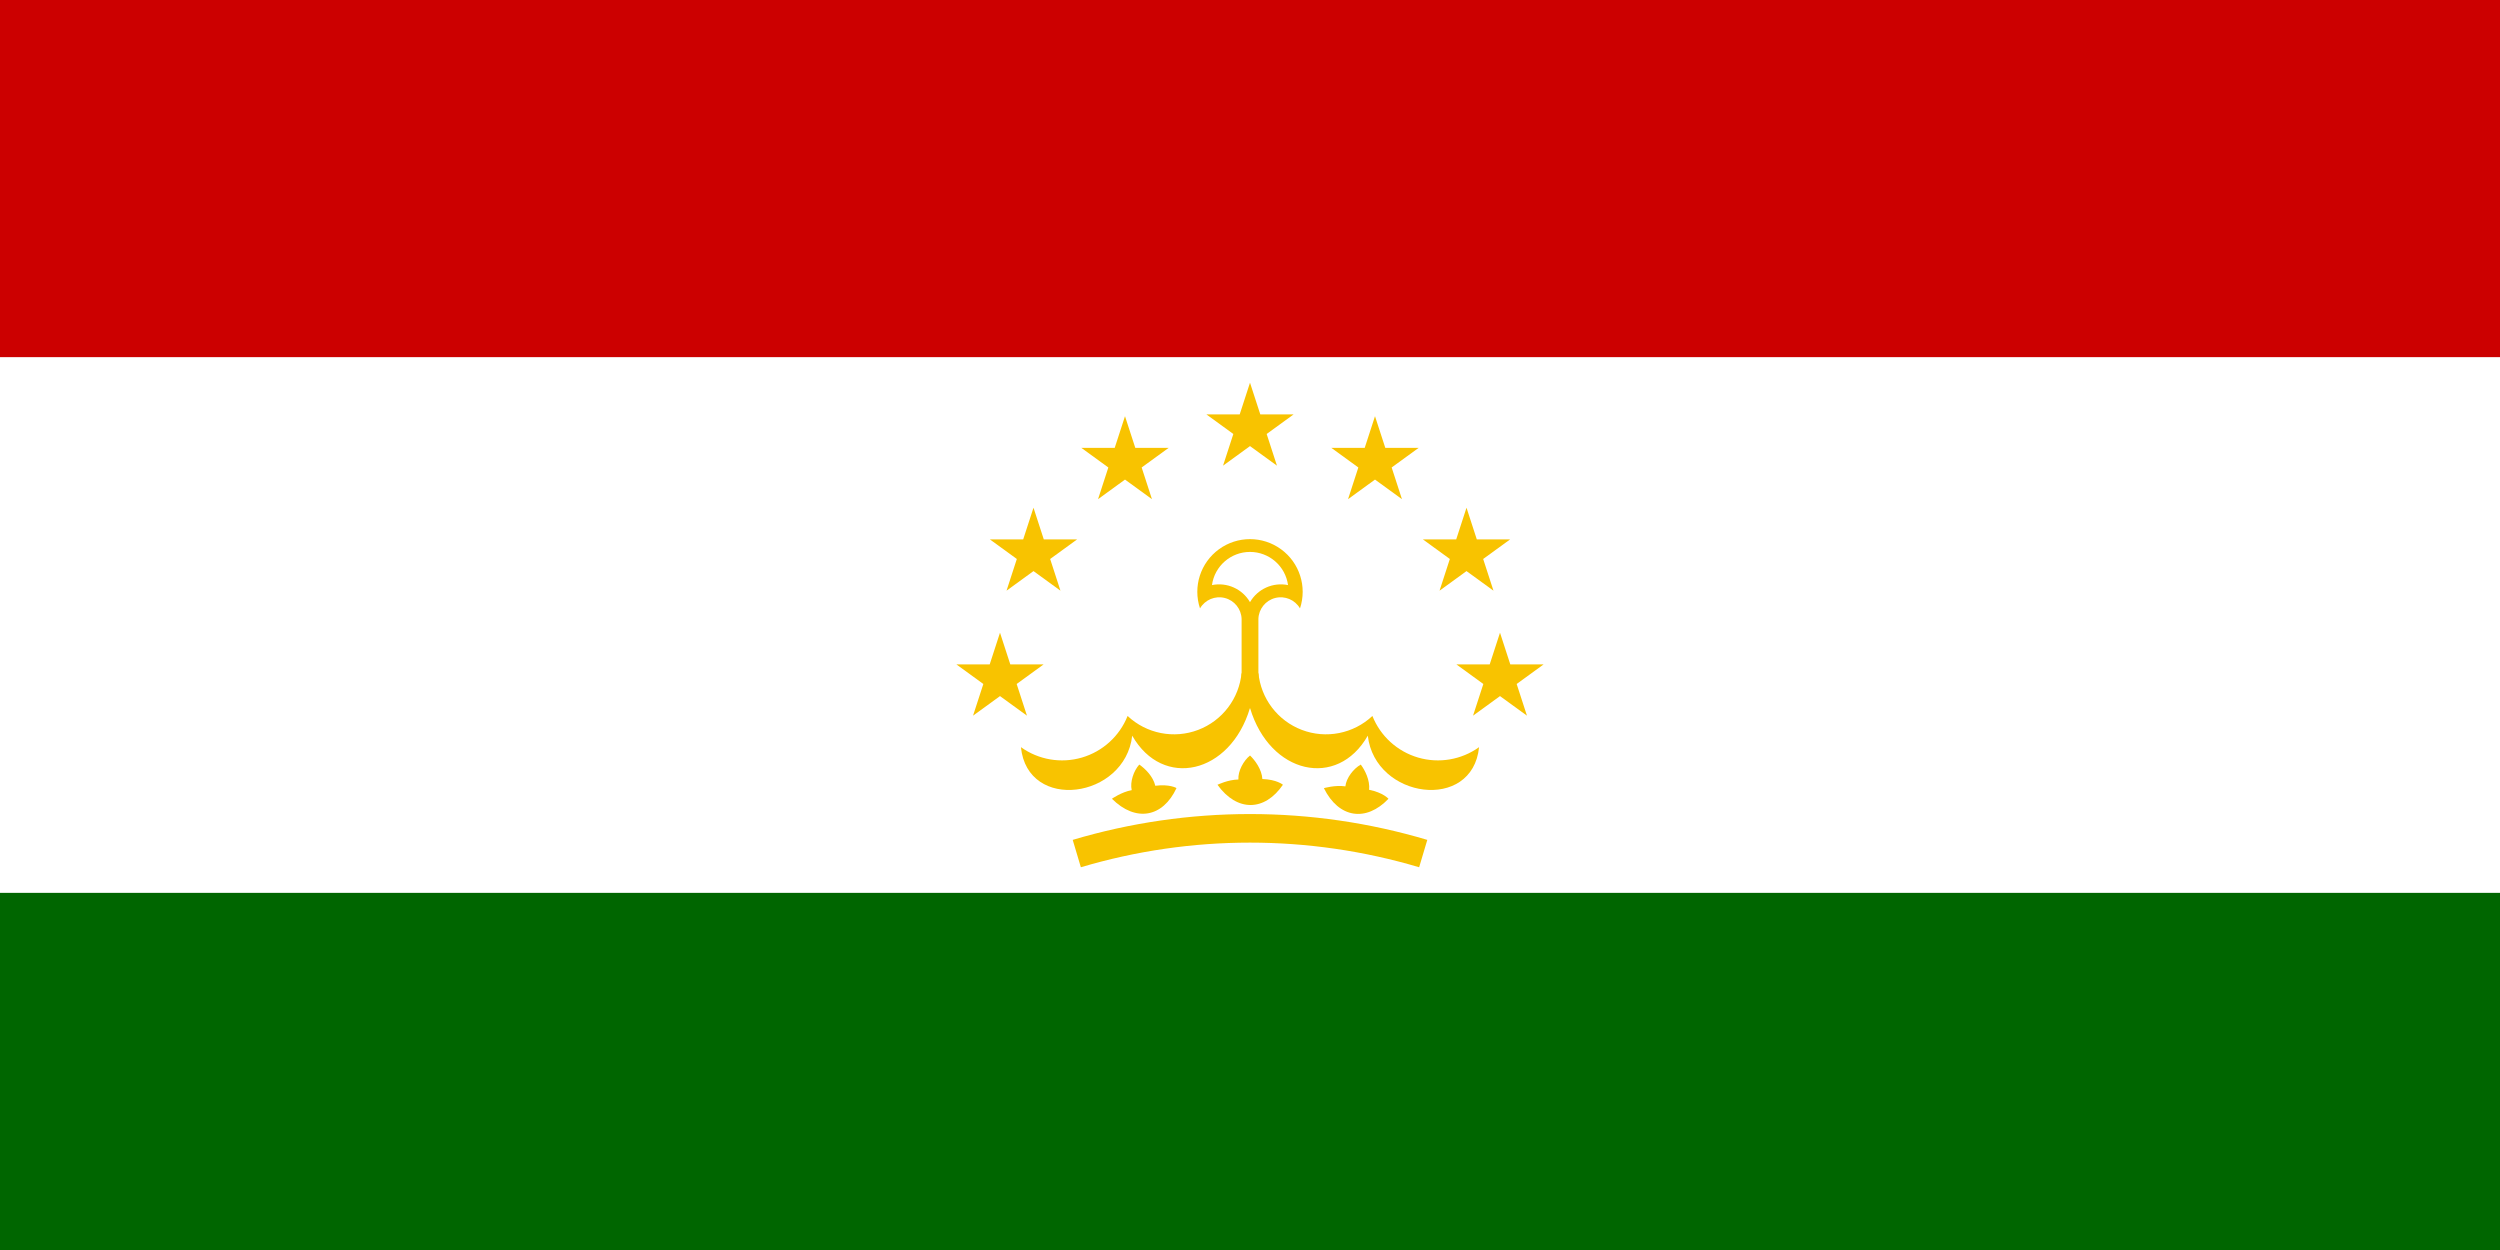
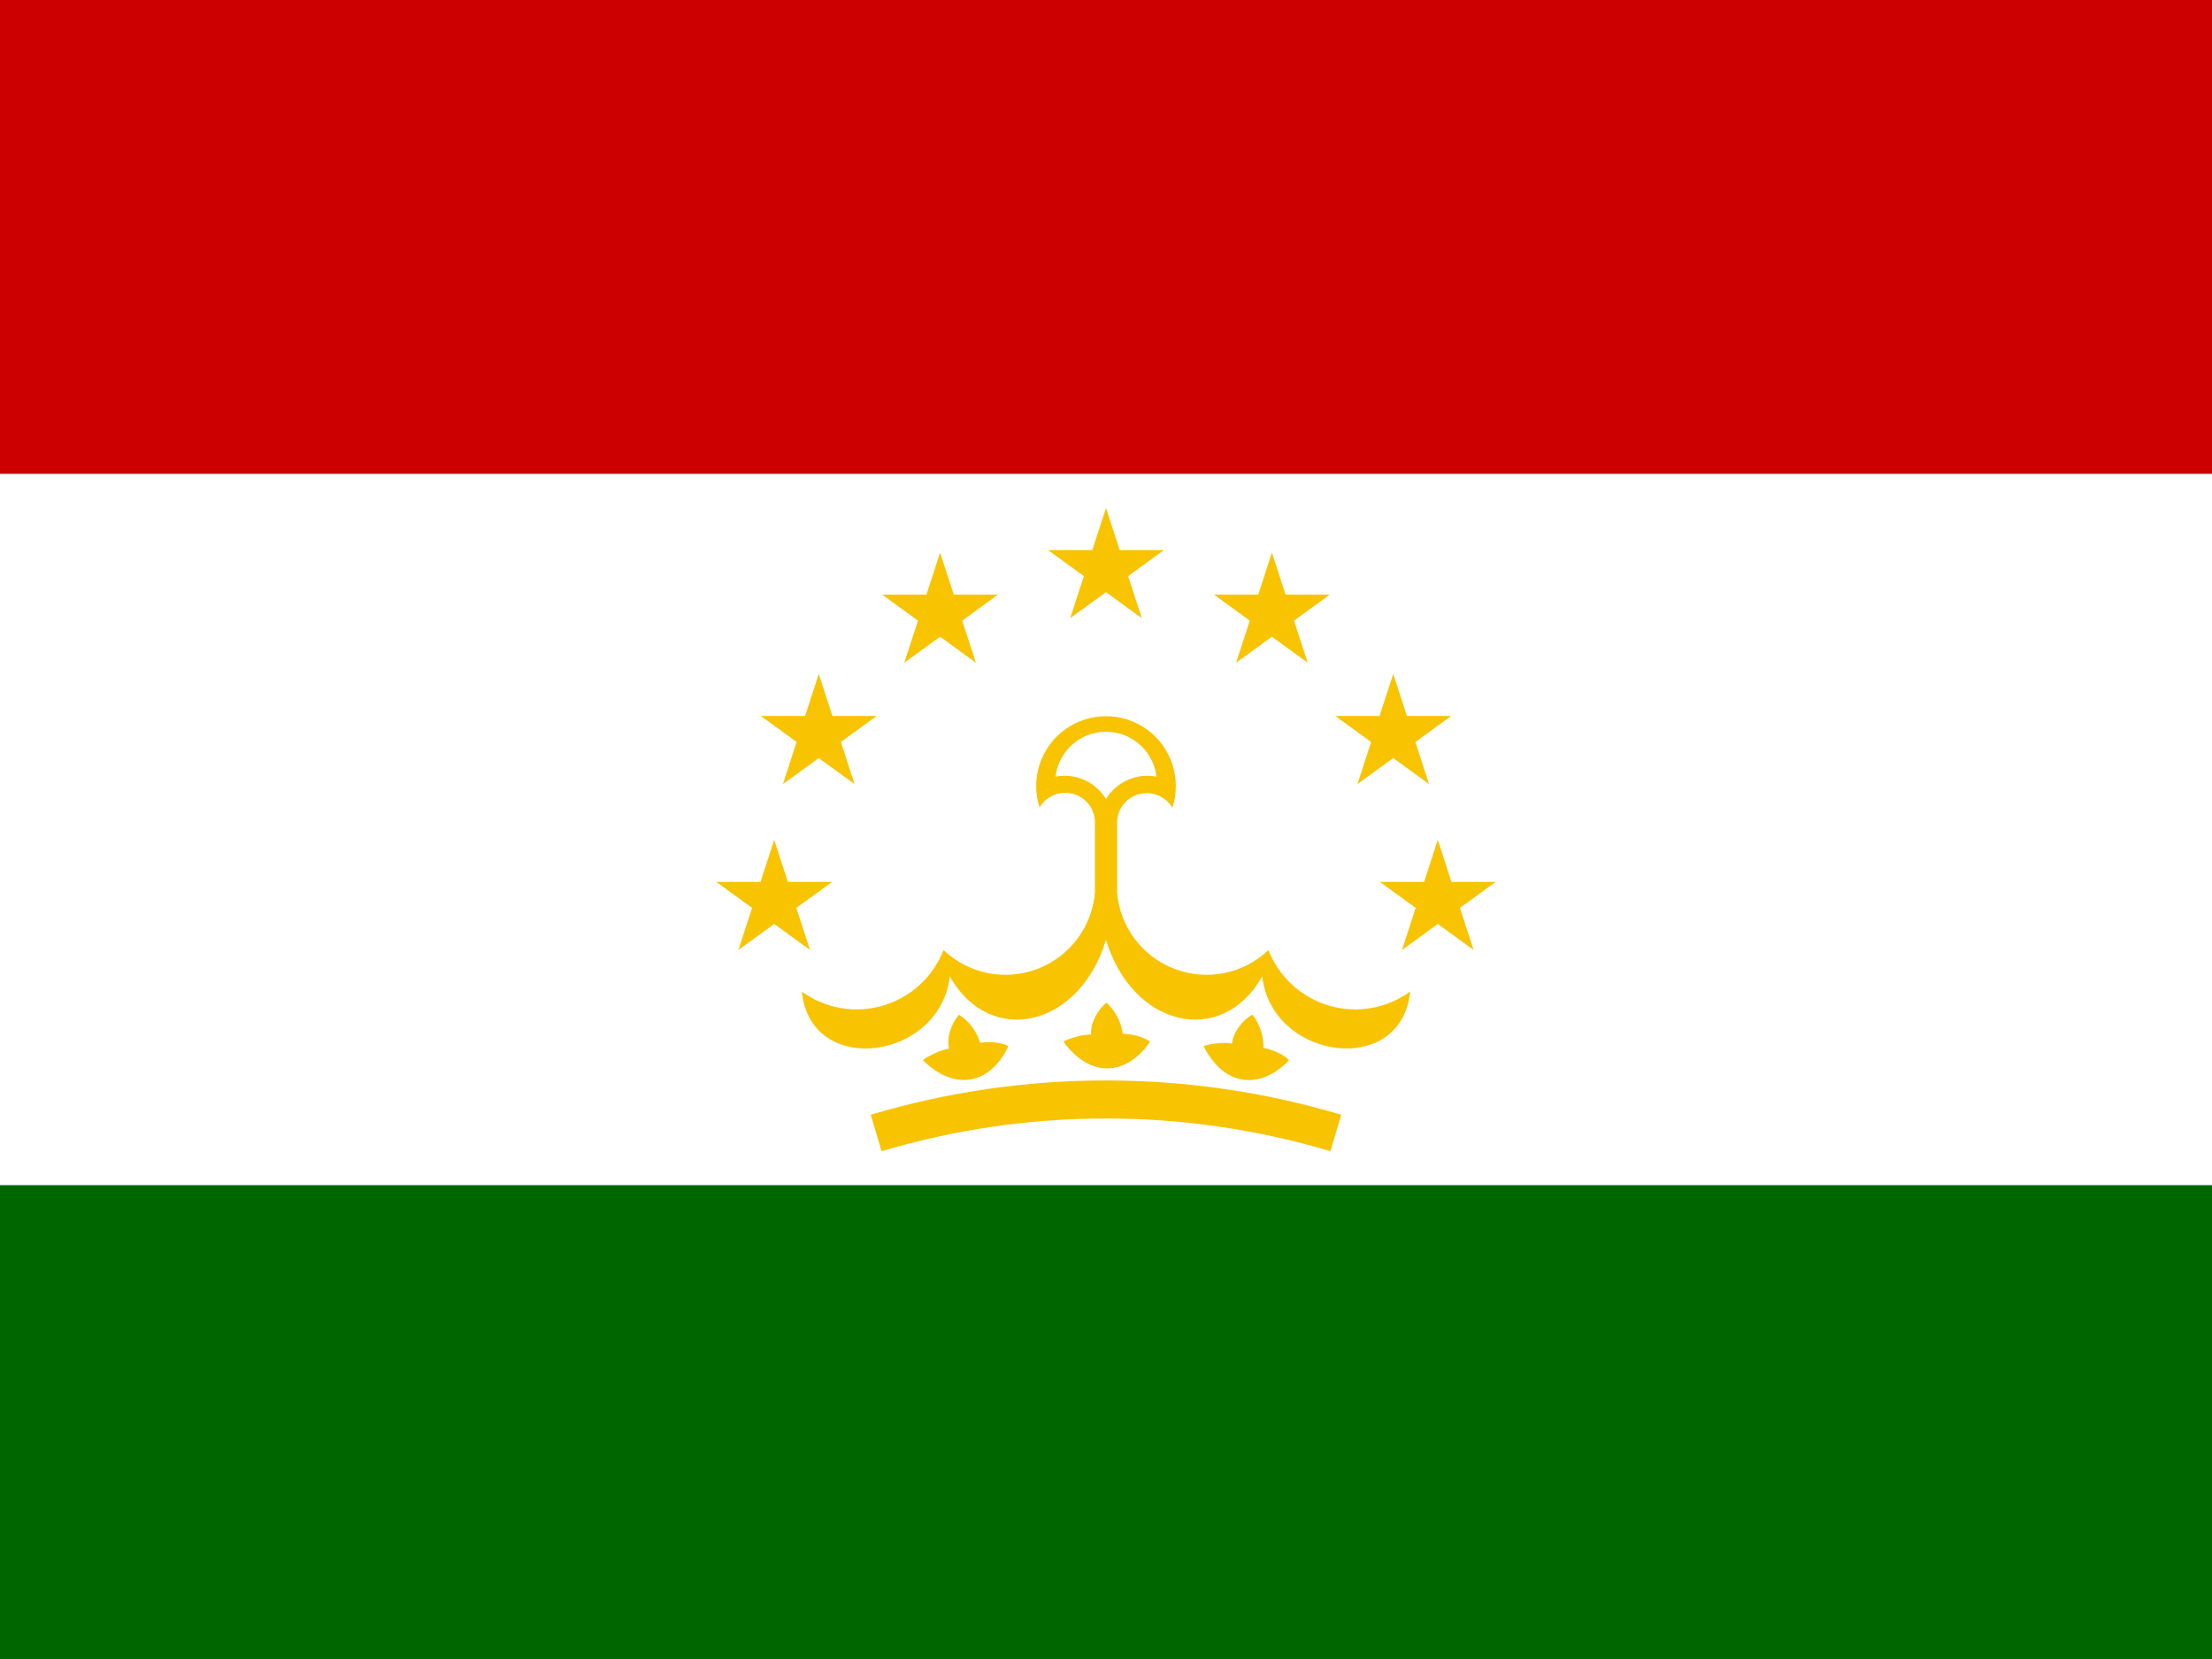
- <svg xmlns="http://www.w3.org/2000/svg" xmlns:xlink="http://www.w3.org/1999/xlink" viewBox="0 0 1400 700">
-   <path fill="#060" d="M0 0h1400v700H0z" />
-   <path fill="#fff" d="M0 0h1400v500H0z" />
-   <path fill="#c00" d="M0 0h1400v200H0z" />
-   <g fill="#f8c300">
-     <path d="M672 340.7a12.5 12.5 0 0 1 23.3 5.9v50h9.4v-50a12.5 12.5 0 0 1 23.3-5.9 29.5 29.5 0 1 0-56 0" />
-     <path fill="#fff" d="M678.7 327.65a20 20 0 0 1 21.3 9.55 20 20 0 0 1 21.3-9.55 21.5 21.5 0 0 0-42.6 0" />
-     <path id="a" d="M695.3 376.627a38 38 0 0 1-63.845 24.316 39.5 39.5 0 0 1-59.734 17.467c3.65 36.426 58.252 28.989 62.32-6.429 17.154 30.115 54.873 21.49 65.91-15.4z" />
-     <use xlink:href="#a" transform="matrix(-1 0 0 1 1400 0)" />
-     <path id="b" d="M658.84 441.31c-7.618 16.446-22.845 19.271-36.164 5.995 0 0 5.354-3.783 11.086-4.826-1.075-4.574 1.13-10.902 4.235-14.324 3.258 2.227 7.804 6.689 8.96 11.874 8.03-1.04 11.883 1.282 11.883 1.282z" />
-     <use xlink:href="#b" transform="rotate(9.37 700 804)" />
-     <use xlink:href="#b" transform="rotate(18.74 700 804)" />
-     <path fill="none" stroke="#f8c300" stroke-width="16" d="M603 478a340 340 0 0 1 194 0" />
-     <g transform="translate(700 380)">
-       <g transform="translate(0 -140)">
-         <path id="c" d="m0-513674 301930 929245-790463-574305h977066l-790463 574305z" transform="scale(.00005)" />
-       </g>
-       <g id="d">
-         <use xlink:href="#c" transform="translate(-70 -121.244)" />
-         <use xlink:href="#c" transform="translate(-121.244 -70)" />
-         <use xlink:href="#c" transform="translate(-140)" />
-       </g>
-       <use xlink:href="#d" transform="scale(-1 1)" />
-     </g>
+ <svg xmlns="http://www.w3.org/2000/svg" xmlns:xlink="http://www.w3.org/1999/xlink" id="flag-icons-tj" viewBox="0 0 640 480">
+   <path fill="#060" d="M0 0h640v480H0z" />
+   <path fill="#fff" d="M0 0h640v342.9H0z" />
+   <path fill="#c00" d="M0 0h640v137.1H0z" />
+   <path fill="#f8c300" d="M300.8 233.6a8.6 8.6 0 0 1 16 4V272h6.4v-34.3a8.6 8.6 0 0 1 16-4 20.2 20.2 0 1 0-38.4 0" />
+   <path fill="#fff" d="M305.4 224.7a14 14 0 0 1 14.6 6.5 14 14 0 0 1 14.6-6.5 14.7 14.7 0 0 0-29.2 0" />
+   <path id="tj-a" fill="#f8c300" d="M316.8 258.3a26 26 0 0 1-43.8 16.6 27 27 0 0 1-41 12c2.5 25 40 19.9 42.8-4.4 11.7 20.7 37.6 14.7 45.2-10.6z" />
+   <use xlink:href="#tj-a" width="100%" height="100%" fill="#f8c300" transform="matrix(-1 0 0 1 640 0)" />
+   <path id="tj-b" fill="#f8c300" d="M291.8 302.6c-5.3 11.3-15.7 13.2-24.8 4.1 0 0 3.6-2.6 7.6-3.3-.8-3.1.7-7.5 2.9-9.8a15 15 0 0 1 6.1 8.1c5.5-.7 8.2 1 8.2 1z" />
+   <use xlink:href="#tj-b" width="100%" height="100%" fill="#f8c300" transform="rotate(9.4 320 551.3)" />
+   <use xlink:href="#tj-b" width="100%" height="100%" fill="#f8c300" transform="rotate(18.7 320 551.3)" />
+   <path fill="none" stroke="#f8c300" stroke-width="11" d="M253.5 327.8a233 233 0 0 1 133 0" />
+   <g fill="#f8c300" transform="translate(320 164.6)scale(.68571)">
+     <path id="tj-c" d="m301930 415571-790463-574305h977066l-790463 574305L0-513674z" transform="scale(.00005)" />
  </g>
+   <g id="tj-d" fill="#f8c300" transform="translate(320 260.6)scale(.68571)">
+     <use xlink:href="#tj-c" width="100%" height="100%" transform="translate(-70 -121.2)" />
+     <use xlink:href="#tj-c" width="100%" height="100%" transform="translate(-121.2 -70)" />
+     <use xlink:href="#tj-c" width="100%" height="100%" transform="translate(-140)" />
+   </g>
+   <use xlink:href="#tj-d" width="100%" height="100%" fill="#f8c300" transform="matrix(-1 0 0 1 640 0)" />
</svg>
